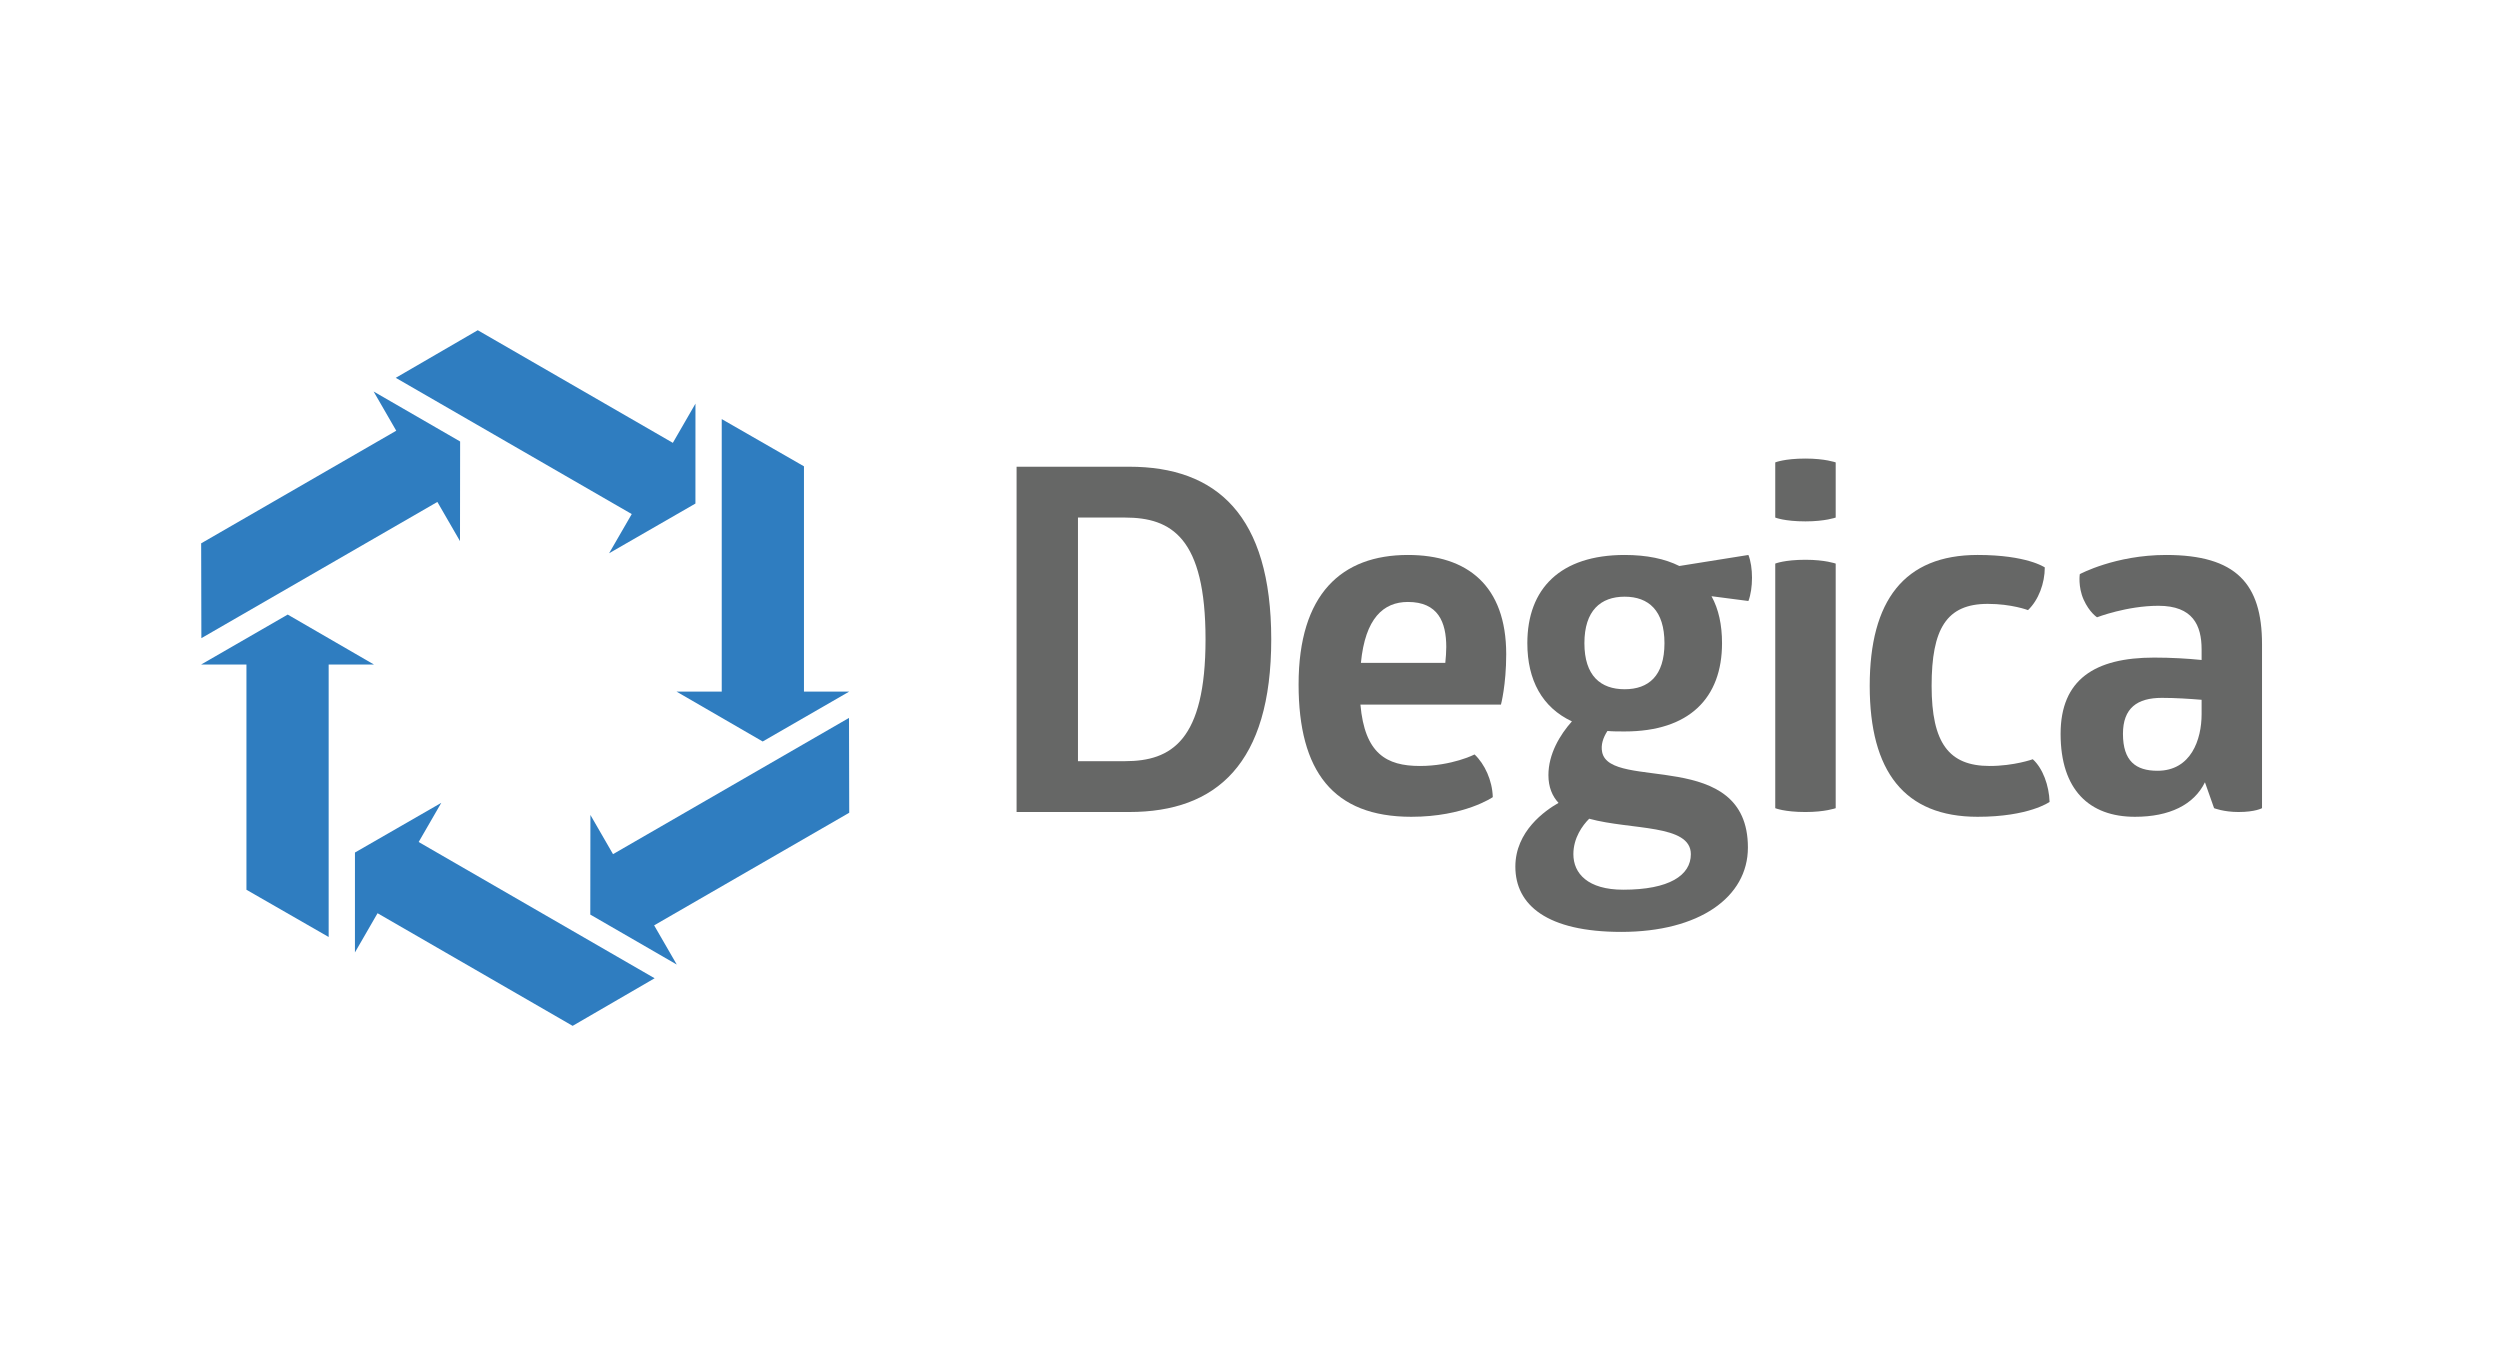
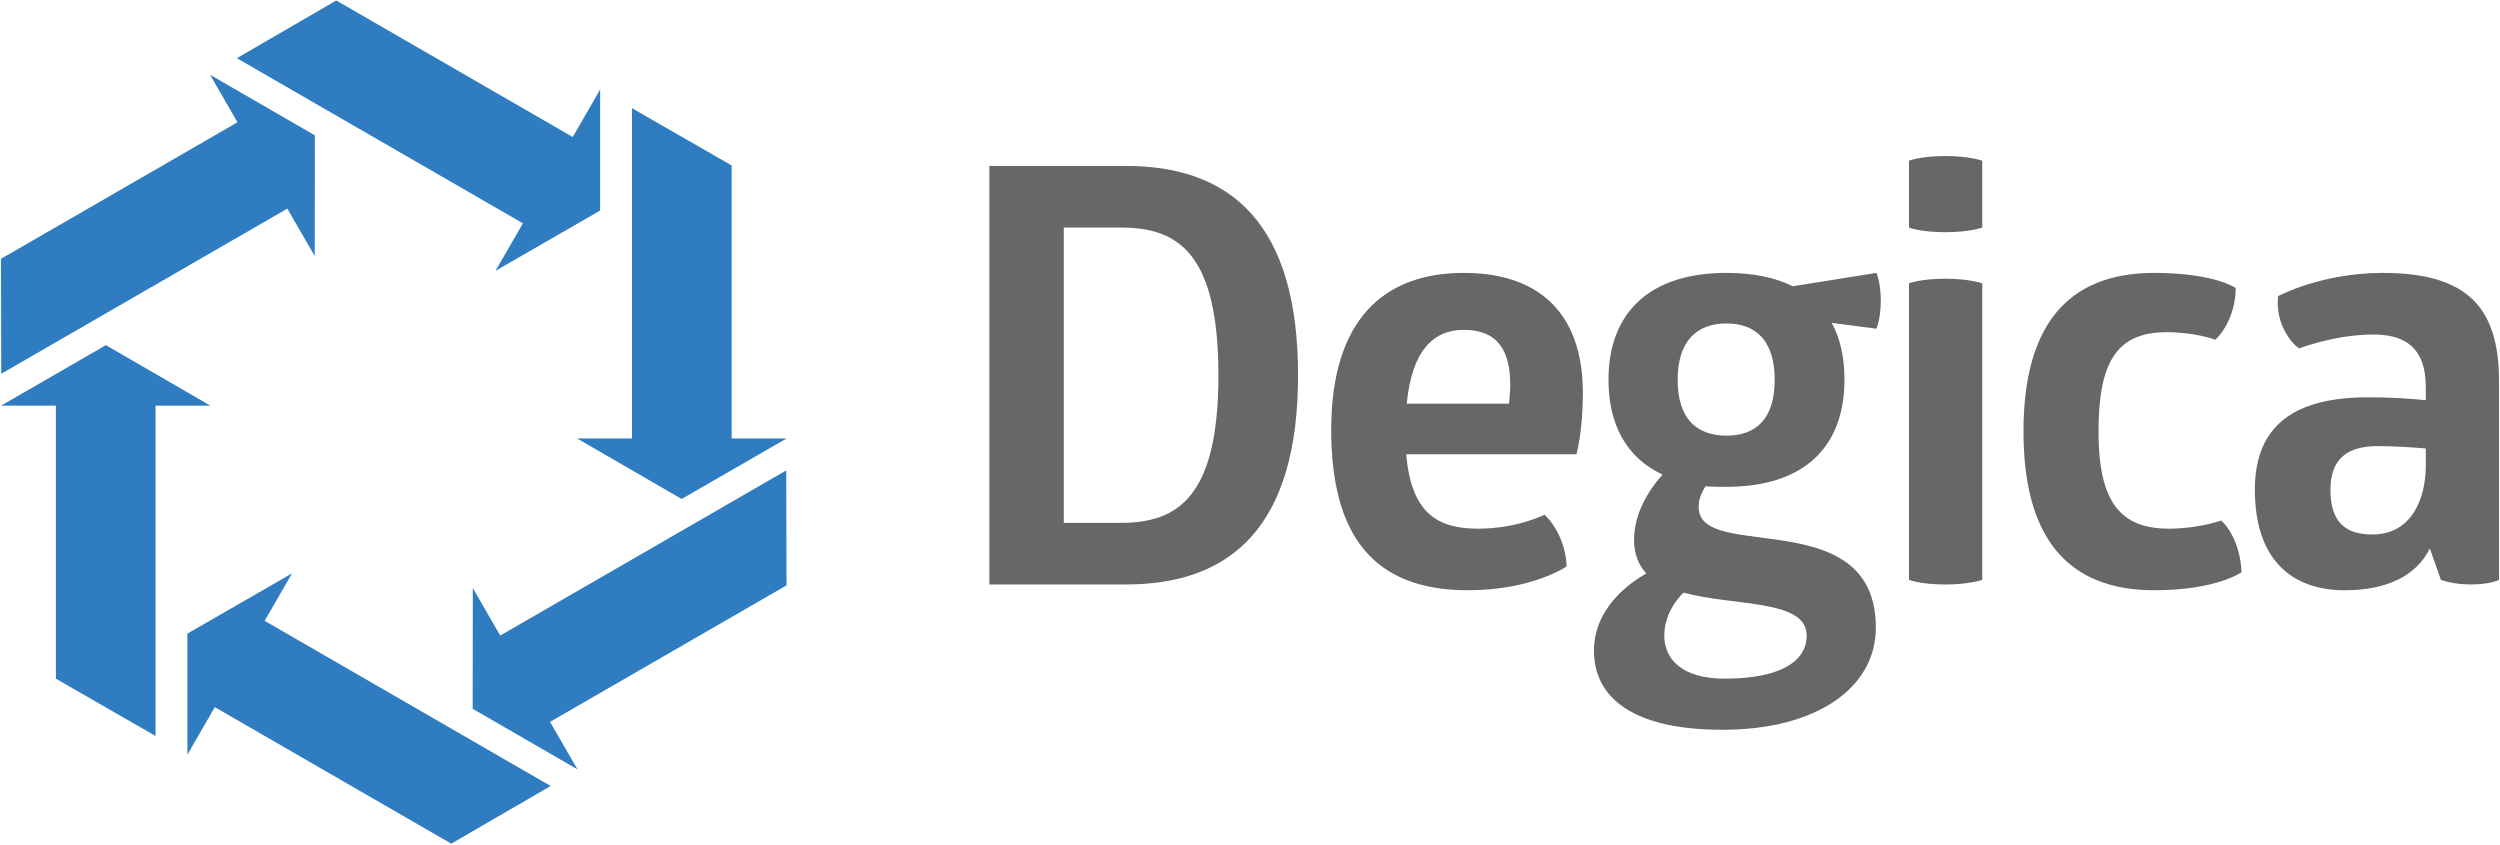
- <svg xmlns="http://www.w3.org/2000/svg" width="100%" height="100%" viewBox="0 0 280 152" version="1.1" xml:space="preserve" style="fill-rule:evenodd;clip-rule:evenodd;stroke-linejoin:round;stroke-miterlimit:1.414;">
-   <g id="Layer-1">
-     <path d="M125.995,85.252C131.207,85.252 135.02,82.941 135.02,71.608C135.02,60.223 131.207,57.966 125.995,57.966L120.732,57.966L120.732,85.252L125.995,85.252ZM126.478,52.273C136.256,52.273 142.379,57.698 142.379,71.608C142.379,85.52 136.256,90.945 126.478,90.945L113.857,90.945L113.857,52.273L126.478,52.273Z" style="fill:rgb(102,103,102);fill-rule:nonzero;" />
-     <path d="M157.687,67.419C154.946,67.419 152.904,69.245 152.422,74.239L161.874,74.239C161.931,73.65 161.982,73.059 161.982,72.467C161.982,69.675 161.07,67.419 157.687,67.419M152.367,78.914C152.853,84.393 155.27,85.789 159.029,85.789C162.628,85.789 165.153,84.499 165.153,84.499C166.284,85.572 167.14,87.399 167.192,89.279C167.192,89.279 164.026,91.481 158.064,91.481C149.308,91.481 145.442,86.38 145.442,76.658C145.442,66.506 150.276,62.156 157.687,62.156C164.348,62.156 168.696,65.592 168.696,73.273C168.696,76.712 168.107,78.914 168.107,78.914L152.367,78.914Z" style="fill:rgb(102,103,102);fill-rule:nonzero;" />
-     <path d="M181.961,66.829C179.276,66.829 177.453,68.388 177.453,72.038C177.453,75.691 179.276,77.195 181.961,77.195C184.649,77.195 186.42,75.691 186.42,72.038C186.42,68.388 184.649,66.829 181.961,66.829M177.99,91.697C177.237,92.449 176.218,93.845 176.218,95.67C176.218,97.821 177.827,99.647 181.801,99.647C186.958,99.647 189.375,98.036 189.375,95.67C189.375,92.287 182.717,92.987 177.99,91.697M195.821,62.156C196.359,63.499 196.359,65.915 195.821,67.312L191.688,66.775C192.492,68.225 192.867,69.997 192.867,72.038C192.867,78.162 189.216,81.923 181.961,81.923C181.268,81.923 180.622,81.923 180.032,81.869C179.547,82.621 179.276,83.425 179.44,84.232C180.3,88.634 195.766,83.695 195.766,94.921C195.766,100.506 190.287,104.373 181.586,104.373C173.264,104.373 169.72,101.365 169.72,97.068C169.72,93.094 173.049,90.783 174.554,89.924C173.854,89.172 173.423,88.153 173.423,86.811C173.423,84.446 174.713,82.297 176.055,80.794C172.726,79.236 171.062,76.175 171.062,72.038C171.062,65.915 174.769,62.156 181.961,62.156C184.437,62.156 186.476,62.585 188.085,63.391L195.821,62.156Z" style="fill:rgb(102,103,102);fill-rule:nonzero;" />
-     <path d="M205.598,90.516C205.598,90.516 204.415,90.946 202.213,90.946C199.852,90.946 198.828,90.516 198.828,90.516L198.828,63.122C198.828,63.122 199.852,62.694 202.213,62.694C204.415,62.694 205.598,63.122 205.598,63.122L205.598,90.516ZM205.598,57.966C205.598,57.966 204.415,58.395 202.213,58.395C199.852,58.395 198.828,57.966 198.828,57.966L198.828,51.789C198.828,51.789 199.852,51.359 202.213,51.359C204.415,51.359 205.598,51.789 205.598,51.789L205.598,57.966Z" style="fill:rgb(102,103,102);fill-rule:nonzero;" />
-     <path d="M216.341,76.819C216.341,83.211 218.273,85.789 222.839,85.789C225.579,85.789 227.673,85.036 227.673,85.036C228.801,86.056 229.497,87.991 229.553,89.816C229.553,89.816 227.243,91.481 221.494,91.481C213.278,91.481 209.408,86.38 209.408,76.819C209.408,67.258 213.278,62.155 221.494,62.155C227.029,62.155 229.016,63.551 229.016,63.551C229.016,65.323 228.319,67.204 227.136,68.333C227.136,68.333 225.309,67.634 222.624,67.634C218.005,67.634 216.341,70.428 216.341,76.819" style="fill:rgb(102,103,102);fill-rule:nonzero;" />
-     <path d="M242.12,78.161C239.384,78.161 237.771,79.289 237.771,82.19C237.771,85.252 239.221,86.326 241.638,86.326C245.397,86.326 246.58,82.833 246.58,79.989L246.58,78.377C245.237,78.268 243.681,78.161 242.12,78.161M242.605,62.156C250.446,62.156 253.346,65.378 253.346,72.144L253.346,90.515C253.346,90.515 252.597,90.945 250.713,90.945C249.049,90.945 247.977,90.515 247.977,90.515L246.954,87.614C245.72,90.139 242.98,91.481 239.113,91.481C234.013,91.481 230.787,88.474 230.787,82.19C230.787,76.12 234.601,73.65 241.26,73.65C243.142,73.65 245.022,73.757 246.58,73.918L246.58,72.736C246.58,70.05 245.612,67.848 241.742,67.848C238.201,67.848 234.869,69.136 234.869,69.136C234.869,69.136 234.013,68.6 233.364,67.15C232.723,65.7 232.937,64.304 232.937,64.304C232.937,64.304 236.908,62.156 242.605,62.156" style="fill:rgb(102,103,102);fill-rule:nonzero;" />
-     <path d="M90.044,52.228L80.834,46.938L80.834,77.457L75.765,77.457L85.421,83.047L95.114,77.457L90.044,77.457L90.044,52.228Z" style="fill:rgb(47,125,192);fill-rule:nonzero;" />
-     <path d="M53.508,36.985L44.325,42.317L70.755,57.576L68.22,61.965L77.888,56.398L77.892,45.208L75.359,49.599L53.508,36.985Z" style="fill:rgb(47,125,192);fill-rule:nonzero;" />
-     <path d="M95.114,91.028L95.088,80.405L68.658,95.665L66.127,91.276L66.113,102.434L75.799,108.031L73.263,103.64L95.114,91.028Z" style="fill:rgb(47,125,192);fill-rule:nonzero;" />
-     <path d="M27.602,99.653L36.81,104.943L36.81,74.424L41.879,74.424L32.223,68.832L22.53,74.424L27.602,74.424L27.602,99.653Z" style="fill:rgb(47,125,192);fill-rule:nonzero;" />
-     <path d="M64.135,114.896L73.318,109.566L46.891,94.304L49.425,89.917L39.755,95.483L39.753,106.674L42.286,102.281L64.135,114.896Z" style="fill:rgb(47,125,192);fill-rule:nonzero;" />
-     <path d="M22.53,60.853L22.554,71.474L48.986,56.217L51.519,60.604L51.534,49.447L41.845,43.849L44.379,48.24L22.53,60.853Z" style="fill:rgb(47,125,192);fill-rule:nonzero;" />
+ <svg xmlns="http://www.w3.org/2000/svg" width="100%" height="100%" viewBox="0 0 231 78" version="1.1" xml:space="preserve" style="fill-rule:evenodd;clip-rule:evenodd;stroke-linejoin:round;stroke-miterlimit:1.414;">
+   <g>
+     <path d="M103.557,48.311C108.769,48.311 112.582,46.001 112.582,34.668C112.582,23.283 108.769,21.026 103.557,21.026L98.294,21.026L98.294,48.311L103.557,48.311ZM104.04,15.333C113.818,15.333 119.941,20.758 119.941,34.668C119.941,48.579 113.818,54.004 104.04,54.004L91.419,54.004L91.419,15.333L104.04,15.333Z" style="fill:rgb(102,103,102);fill-rule:nonzero;" />
+     <path d="M135.249,30.478C132.508,30.478 130.466,32.305 129.984,37.299L139.436,37.299C139.493,36.71 139.544,36.119 139.544,35.527C139.544,32.734 138.632,30.478 135.249,30.478M129.929,41.974C130.415,47.453 132.832,48.849 136.591,48.849C140.19,48.849 142.715,47.558 142.715,47.558C143.846,48.632 144.702,50.459 144.754,52.338C144.754,52.338 141.588,54.54 135.626,54.54C126.87,54.54 123.004,49.439 123.004,39.718C123.004,29.566 127.838,25.215 135.249,25.215C141.91,25.215 146.258,28.651 146.258,36.332C146.258,39.772 145.669,41.974 145.669,41.974L129.929,41.974Z" style="fill:rgb(102,103,102);fill-rule:nonzero;" />
+     <path d="M159.523,29.888C156.838,29.888 155.015,31.448 155.015,35.097C155.015,38.751 156.838,40.254 159.523,40.254C162.211,40.254 163.982,38.751 163.982,35.097C163.982,31.448 162.211,29.888 159.523,29.888M155.552,54.757C154.799,55.509 153.78,56.905 153.78,58.73C153.78,60.881 155.389,62.707 159.363,62.707C164.52,62.707 166.937,61.096 166.937,58.73C166.937,55.347 160.279,56.046 155.552,54.757M173.383,25.215C173.921,26.559 173.921,28.975 173.383,30.371L169.25,29.835C170.054,31.284 170.429,33.057 170.429,35.097C170.429,41.222 166.778,44.983 159.523,44.983C158.83,44.983 158.184,44.983 157.594,44.929C157.109,45.68 156.838,46.484 157.002,47.292C157.862,51.694 173.328,46.754 173.328,57.981C173.328,63.566 167.849,67.433 159.148,67.433C150.826,67.433 147.282,64.424 147.282,60.128C147.282,56.153 150.611,53.843 152.116,52.984C151.416,52.231 150.985,51.213 150.985,49.871C150.985,47.506 152.275,45.356 153.617,43.853C150.288,42.296 148.624,39.234 148.624,35.097C148.624,28.975 152.331,25.215 159.523,25.215C161.999,25.215 164.038,25.645 165.647,26.45L173.383,25.215Z" style="fill:rgb(102,103,102);fill-rule:nonzero;" />
+     <path d="M183.16,53.576C183.16,53.576 181.977,54.006 179.775,54.006C177.414,54.006 176.39,53.576 176.39,53.576L176.39,26.182C176.39,26.182 177.414,25.754 179.775,25.754C181.977,25.754 183.16,26.182 183.16,26.182L183.16,53.576ZM183.16,21.026C183.16,21.026 181.977,21.455 179.775,21.455C177.414,21.455 176.39,21.026 176.39,21.026L176.39,14.849C176.39,14.849 177.414,14.419 179.775,14.419C181.977,14.419 183.16,14.849 183.16,14.849L183.16,21.026Z" style="fill:rgb(102,103,102);fill-rule:nonzero;" />
+     <path d="M193.903,39.879C193.903,46.271 195.835,48.849 200.401,48.849C203.141,48.849 205.235,48.096 205.235,48.096C206.363,49.115 207.059,51.051 207.115,52.876C207.115,52.876 204.805,54.54 199.056,54.54C190.84,54.54 186.97,49.439 186.97,39.879C186.97,30.317 190.84,25.215 199.056,25.215C204.591,25.215 206.578,26.611 206.578,26.611C206.578,28.382 205.881,30.263 204.698,31.392C204.698,31.392 202.871,30.694 200.186,30.694C195.567,30.694 193.903,33.488 193.903,39.879" style="fill:rgb(102,103,102);fill-rule:nonzero;" />
+     <path d="M219.682,41.221C216.946,41.221 215.333,42.349 215.333,45.25C215.333,48.311 216.783,49.385 219.2,49.385C222.959,49.385 224.142,45.893 224.142,43.049L224.142,41.436C222.799,41.328 221.243,41.221 219.682,41.221M220.167,25.215C228.008,25.215 230.908,28.438 230.908,35.204L230.908,53.575C230.908,53.575 230.159,54.004 228.275,54.004C226.611,54.004 225.539,53.575 225.539,53.575L224.516,50.674C223.282,53.198 220.542,54.54 216.675,54.54C211.575,54.54 208.349,51.534 208.349,45.25C208.349,39.18 212.163,36.71 218.822,36.71C220.704,36.71 222.584,36.817 224.142,36.978L224.142,35.796C224.142,33.109 223.174,30.908 219.304,30.908C215.763,30.908 212.431,32.195 212.431,32.195C212.431,32.195 211.575,31.659 210.926,30.21C210.285,28.76 210.499,27.364 210.499,27.364C210.499,27.364 214.47,25.215 220.167,25.215" style="fill:rgb(102,103,102);fill-rule:nonzero;" />
+     <path d="M67.606,15.288L58.396,9.998L58.396,40.516L53.327,40.516L62.983,46.106L72.676,40.516L67.606,40.516L67.606,15.288Z" style="fill:rgb(47,125,192);fill-rule:nonzero;" />
+     <path d="M31.07,0.044L21.887,5.377L48.317,20.636L45.782,25.025L55.45,19.458L55.454,8.267L52.921,12.658L31.07,0.044Z" style="fill:rgb(47,125,192);fill-rule:nonzero;" />
+     <path d="M72.676,54.088L72.65,43.465L46.22,58.725L43.689,54.335L43.675,65.493L53.361,71.091L50.825,66.7L72.676,54.088Z" style="fill:rgb(47,125,192);fill-rule:nonzero;" />
+     <path d="M5.164,62.713L14.372,68.003L14.372,37.484L19.441,37.484L9.785,31.891L0.092,37.484L5.164,37.484L5.164,62.713Z" style="fill:rgb(47,125,192);fill-rule:nonzero;" />
+     <path d="M41.697,77.956L50.88,72.626L24.453,57.364L26.987,52.977L17.317,58.543L17.315,69.734L19.848,65.341L41.697,77.956Z" style="fill:rgb(47,125,192);fill-rule:nonzero;" />
+     <path d="M0.092,23.913L0.116,34.534L26.548,19.277L29.081,23.664L29.096,12.507L19.407,6.908L21.941,11.3L0.092,23.913Z" style="fill:rgb(47,125,192);fill-rule:nonzero;" />
  </g>
</svg>
